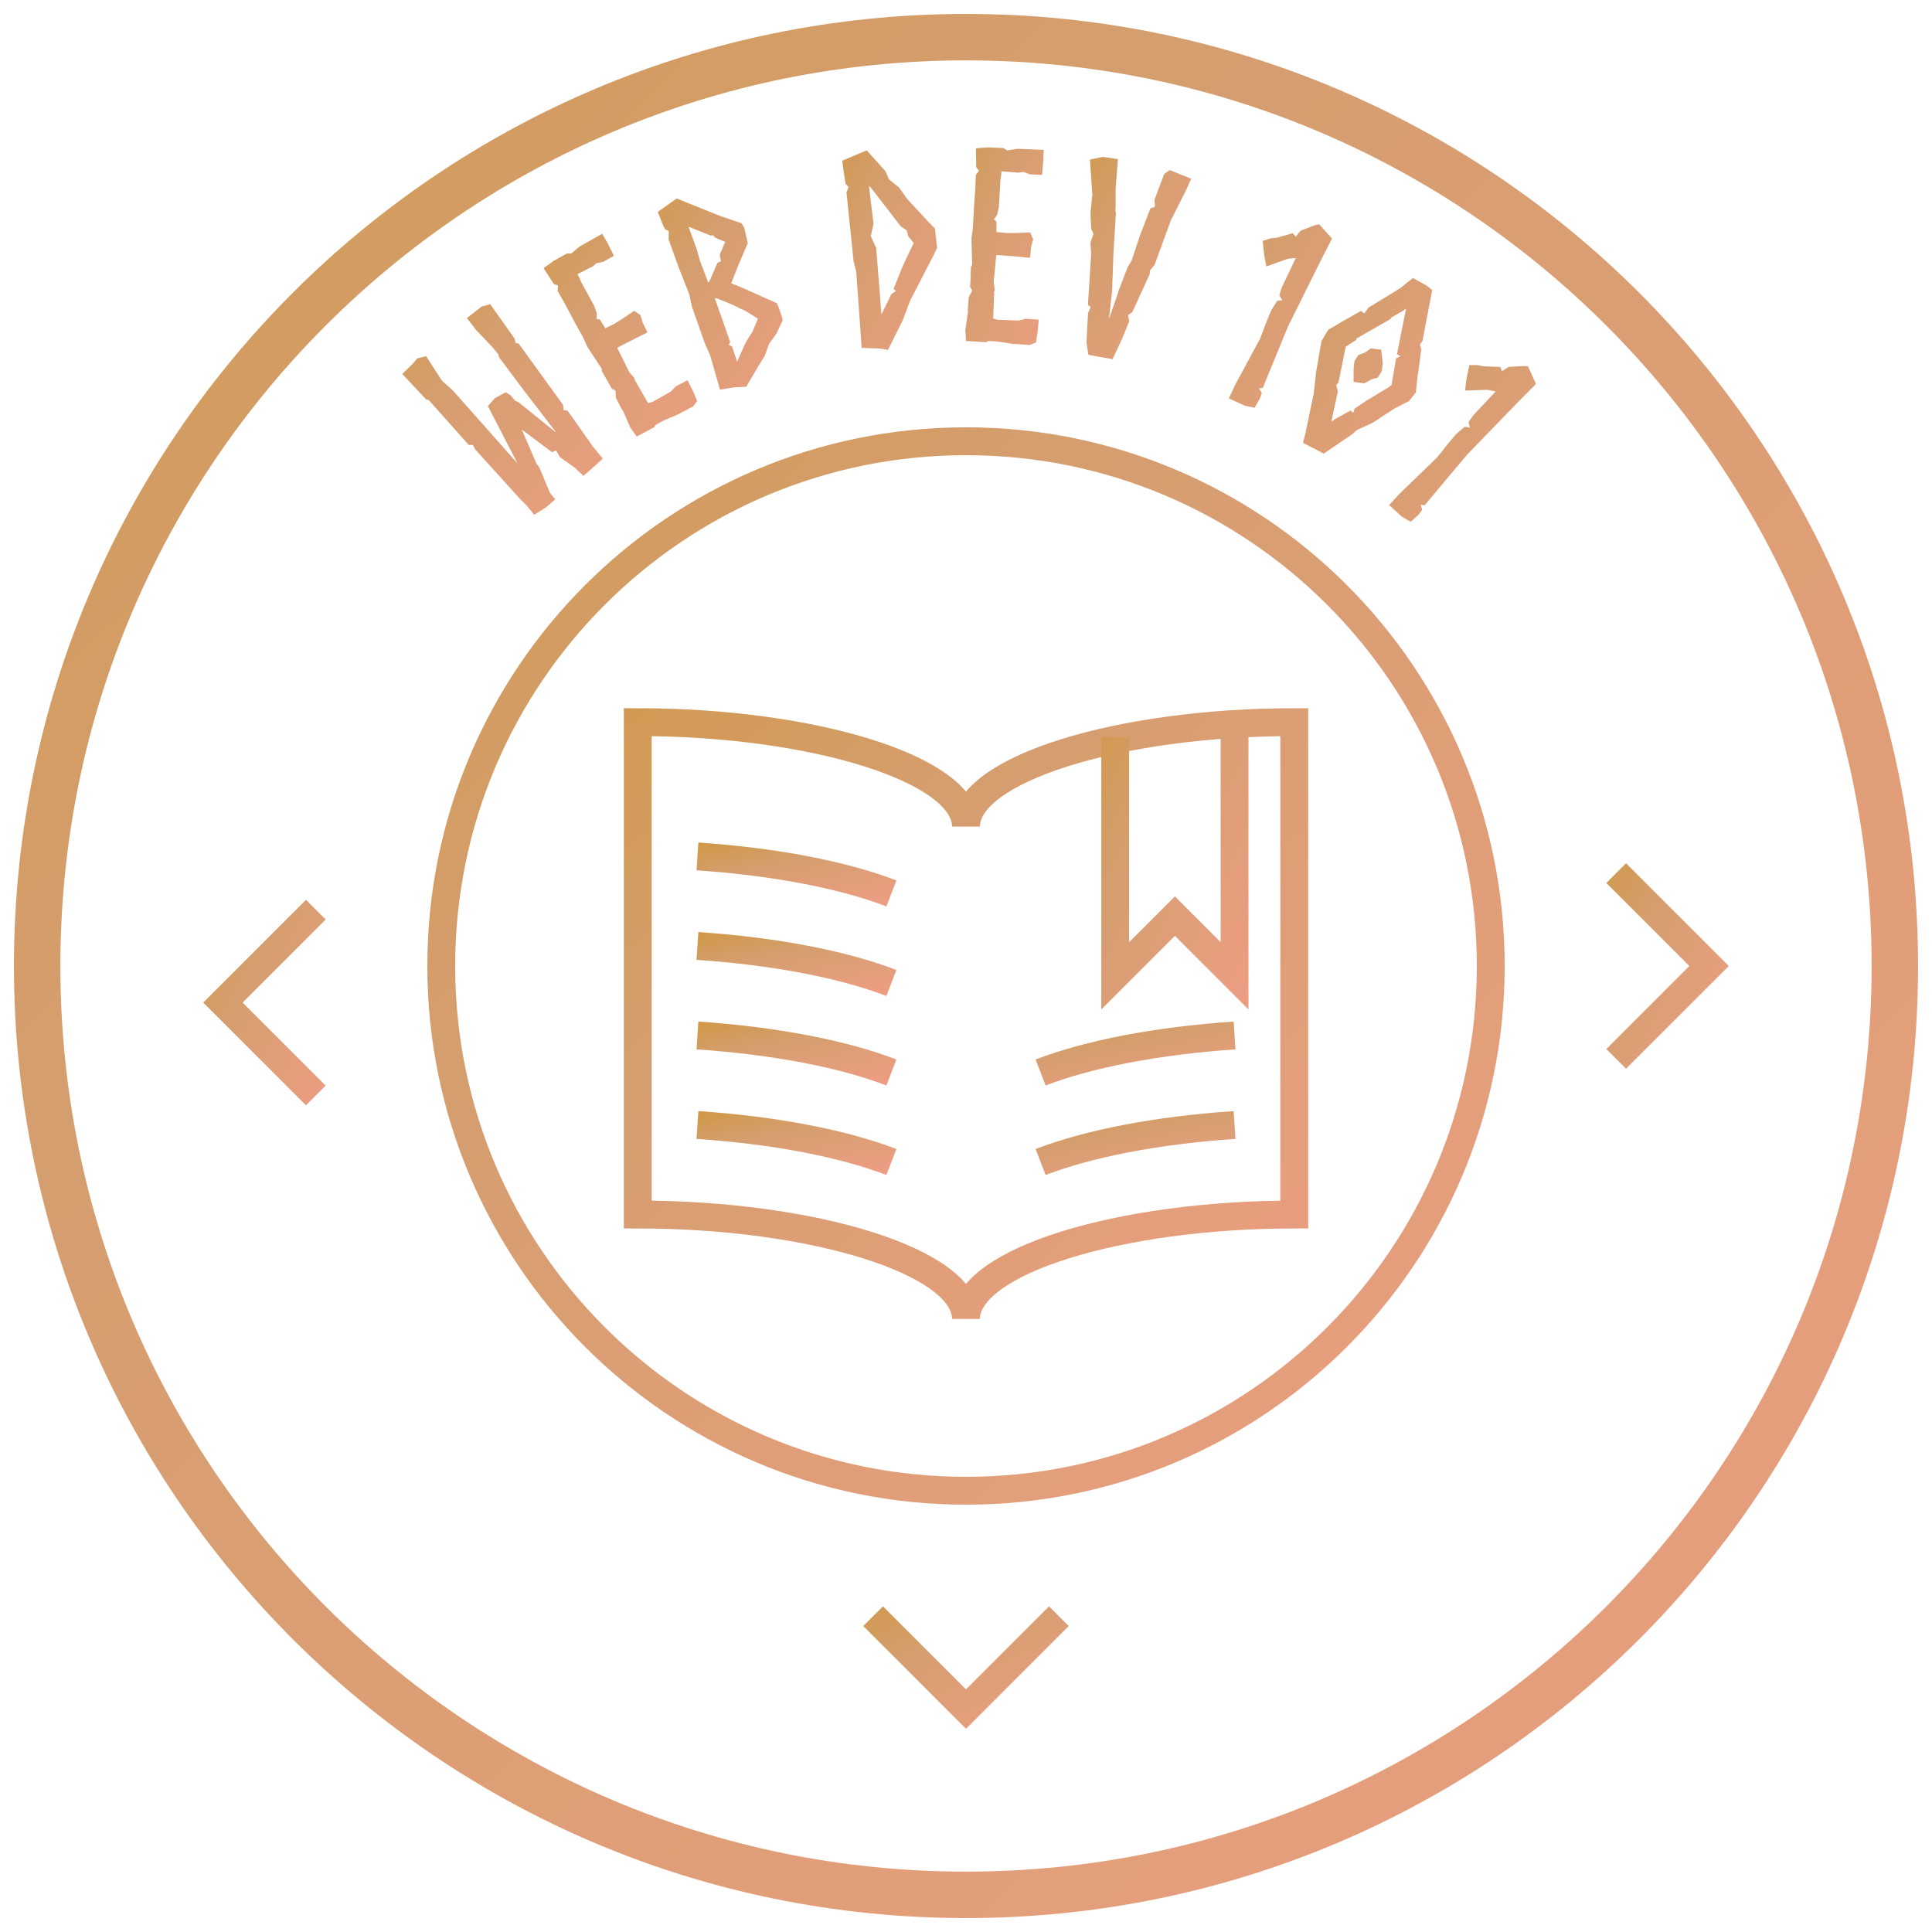
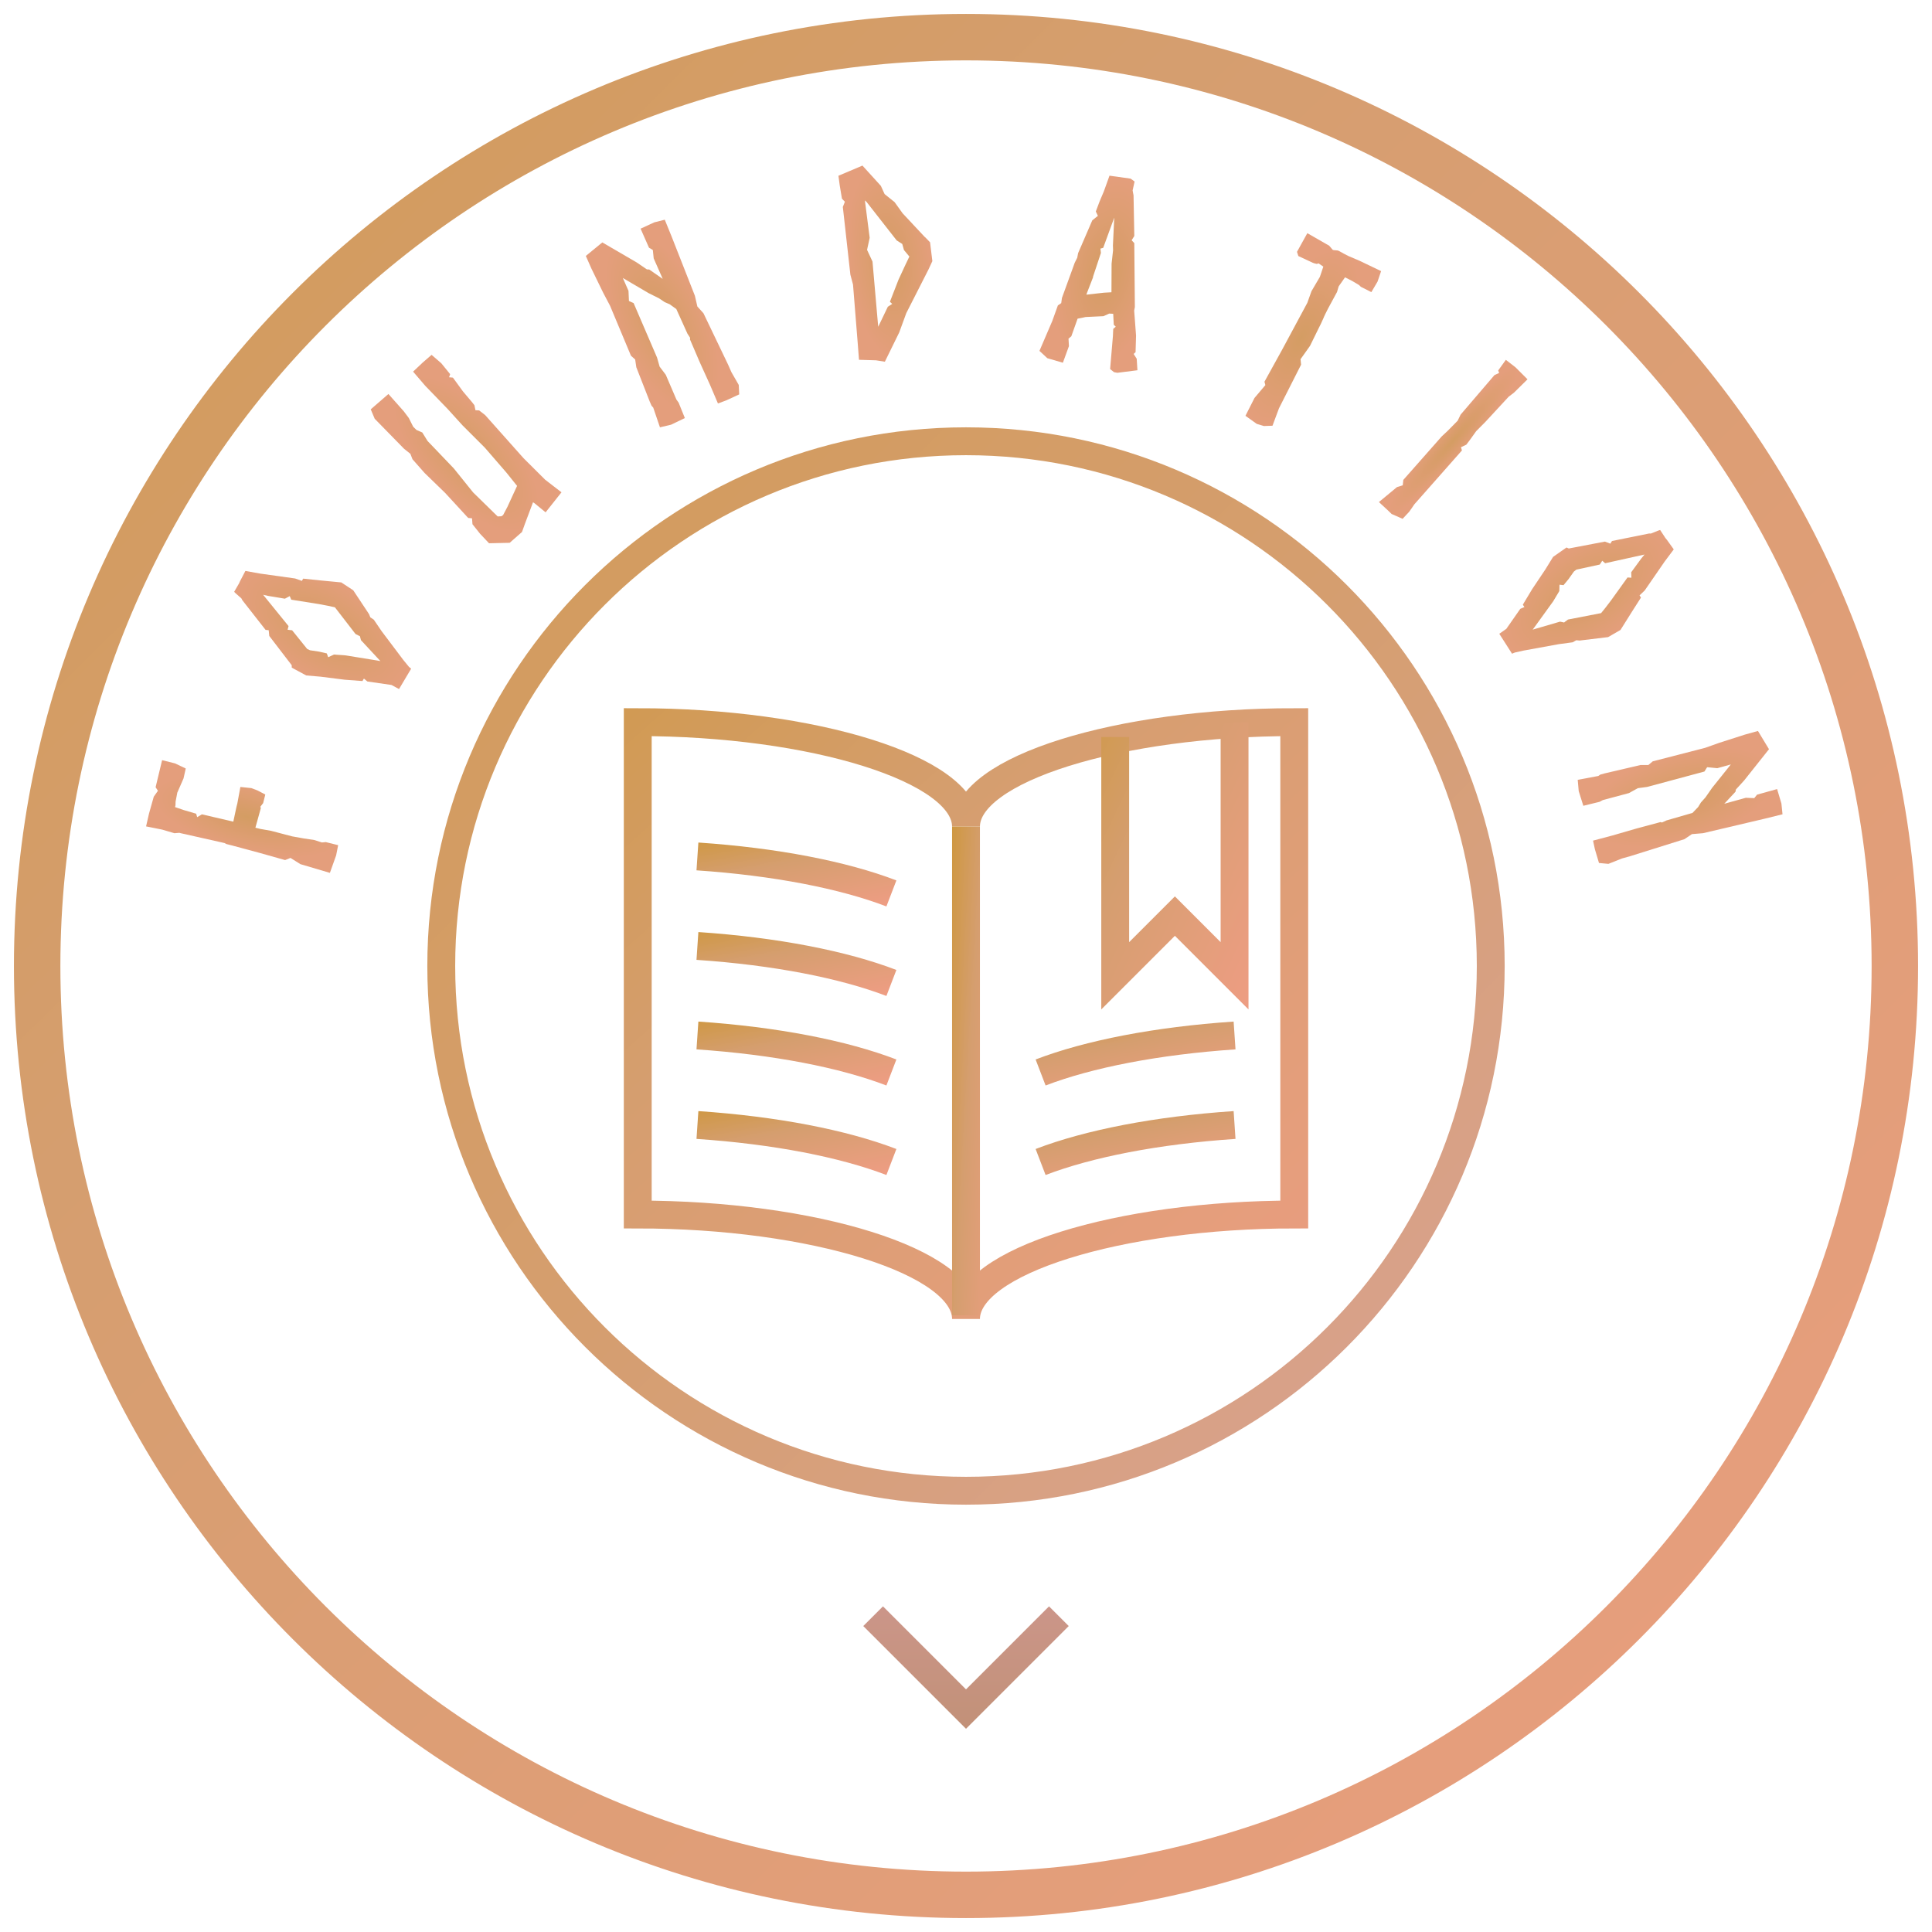
- <svg xmlns="http://www.w3.org/2000/svg" width="100%" height="100%" version="1.1" viewBox="0 0 104 104">
+ <svg xmlns="http://www.w3.org/2000/svg" width="104" height="104" viewBox="0 0 104 104" fill="none">
+   <circle cx="52" cy="52" r="50" stroke="url(#paint0_linear)" stroke-width="2.5" />
+   <circle cx="52" cy="52" r="28.247" stroke="url(#paint1_linear)" stroke-width="1.5" />
+   <path d="M57 87L52 92L47 87" stroke="url(#paint2_linear)" stroke-width="1.5" />
+   <path fill-rule="evenodd" clip-rule="evenodd" d="M52 44.495C52 41.389 60.27 38.873 69.67 38.873V65.377C60.27 65.377 52 67.894 52 71C52 67.894 43.729 65.377 34.33 65.377V38.873C43.729 38.873 52 41.389 52 44.495Z" stroke="url(#paint3_linear)" stroke-width="1.5" />
+   <path d="M52 44.495V70.799" stroke="url(#paint4_linear)" stroke-width="1.5" />
+   <path d="M47.984 48.093C45.398 47.102 41.74 46.386 37.543 46.102" stroke="url(#paint5_linear)" stroke-width="1.5" />
+   <path d="M47.984 52.913C45.398 51.922 41.74 51.205 37.543 50.921" stroke="url(#paint6_linear)" stroke-width="1.5" />
+   <path d="M47.984 57.732C45.398 56.74 41.74 56.024 37.543 55.74" stroke="url(#paint7_linear)" stroke-width="1.5" />
+   <path d="M47.984 62.551C45.398 61.559 41.74 60.843 37.543 60.559" stroke="url(#paint8_linear)" stroke-width="1.5" />
+   <path d="M56.016 57.732C58.603 56.74 62.26 56.024 66.457 55.74" stroke="url(#paint9_linear)" stroke-width="1.5" />
+   <path d="M56.016 62.551C58.603 61.559 62.26 60.843 66.457 60.559" stroke="url(#paint10_linear)" stroke-width="1.5" />
+   <path d="M66.457 38.873V52.527L63.245 49.314L60.032 52.527V39.676" stroke="url(#paint11_linear)" stroke-width="1.5" />
+   <path d="M13.972 45.911L15.347 46.298L15.636 46.182L16.172 46.518L17.758 46.987L18.094 46.046L18.203 45.496L17.537 45.33L17.33 45.35L16.916 45.218L16.332 45.13L15.724 45.021L14.586 44.722L14.006 44.62L13.748 44.556L14.04 43.503L14.016 43.425L14.165 43.232L14.281 42.77L13.86 42.549L13.53 42.424L12.94 42.362L12.777 43.245L12.729 43.435L12.559 44.23L10.868 43.836L10.614 43.989L10.559 43.802L9.901 43.609L9.422 43.446L9.446 43.351L9.452 43.151L9.544 42.668L9.88 41.901L9.999 41.368L9.418 41.093L8.726 40.92L8.376 42.377L8.502 42.567L8.277 42.886L8.023 43.789L7.863 44.485L8.729 44.658L9.388 44.852L9.653 44.831L9.734 44.852L12.084 45.381L12.186 45.435L12.498 45.514L13.972 45.911Z" fill="url(#paint12_diamond)" />
+   <path d="M12.917 31.293L12.865 31.409L12.605 31.857L12.676 31.93L12.997 32.214L13.041 32.304L14.296 33.907L14.464 33.924L14.495 34.233L15.702 35.808L15.706 35.94L16.483 36.359L17.269 36.427L18.551 36.589L19.512 36.661L19.59 36.528L19.775 36.684L21.074 36.872L21.48 37.092L22.132 35.997L22.013 35.896L21.71 35.525L20.54 33.972L20.121 33.356L19.934 33.231L19.869 33.064L19.015 31.775L18.371 31.352L17.236 31.243L16.32 31.148L16.249 31.269L15.887 31.14L14.015 30.878L13.209 30.734L12.917 31.293ZM20.316 35.557L18.614 35.281L17.977 35.235L17.667 35.379L17.592 35.173L17.177 35.078L16.687 35.004L16.534 34.932L15.725 33.928L15.482 33.9L15.532 33.702L14.164 32.017L14.436 32.078L15.336 32.228L15.596 32.088L15.678 32.281L17.175 32.519L17.671 32.613L18.029 32.692L19.138 34.129L19.363 34.243L19.37 34.231L19.431 34.461L20.477 35.586L20.316 35.557Z" fill="url(#paint13_diamond)" />
+   <path d="M25.202 27.881L25.409 27.901L25.433 28.219L25.844 28.735L26.325 29.244L27.436 29.219L28.099 28.637L28.271 28.159L28.692 27.04L28.779 27.094L29.37 27.579L30.225 26.501L29.346 25.823L28.184 24.666L26.117 22.345L25.792 22.092L25.594 22.082L25.538 21.812L25.417 21.657L24.92 21.068L24.381 20.328L24.174 20.308L24.232 20.142L23.755 19.554L23.232 19.102L22.746 19.524L22.237 20.005L22.884 20.76L24.11 22.029L24.891 22.89L26.1 24.099L27.264 25.444L27.834 26.156L27.312 27.29L27.083 27.725L26.991 27.79L26.792 27.8L26.64 27.654L25.467 26.506L24.43 25.217L23.704 24.458L23.346 24.083L23.016 23.74L22.731 23.28L22.42 23.146L22.241 22.969L22.006 22.501L21.736 22.141L20.909 21.209L19.957 22.035L20.17 22.541L21.747 24.154L22.09 24.428L22.204 24.721L22.862 25.467L23.96 26.532L25.202 27.881Z" fill="url(#paint14_diamond)" />
+   <path d="M39.374 20.037L39.193 19.627L37.867 16.861L37.54 16.5L37.405 15.917L36.144 12.709L35.785 11.827L35.221 11.969L34.483 12.309L34.935 13.334L35.142 13.457L35.189 13.911L35.675 15.012L34.947 14.507L34.822 14.501L34.276 14.129L32.423 13.049L31.535 13.777L31.829 14.443L32.467 15.753L32.84 16.461L33.964 19.148L34.192 19.353L34.253 19.77L34.978 21.623L35.074 21.841L35.163 21.939L35.525 23.003L36.121 22.863L36.866 22.504L36.53 21.673L36.413 21.511L35.838 20.173L35.508 19.737L35.369 19.247L34.107 16.315L33.88 16.216L33.856 16.196L33.832 15.656L33.527 14.964L34.063 15.279L34.911 15.777L35.48 16.062L35.783 16.265L36.047 16.378L36.405 16.634L37.005 17.96L37.151 18.187L37.14 18.268L37.67 19.503L38.219 20.714L38.647 21.719L39.093 21.553L39.792 21.23L39.767 20.721L39.374 20.037Z" fill="url(#paint15_diamond)" />
+   <path d="M48.405 17.896L48.786 16.855L49.983 14.502L50.189 14.057L50.066 13.043L49.781 12.749L49.798 12.776L48.589 11.483L48.158 10.882L47.618 10.447L47.416 10.004L46.426 8.914L45.712 9.216L45.133 9.461L45.202 9.975L45.322 10.694L45.48 10.86L45.37 11.14L45.776 14.785L45.918 15.319L46.169 18.446L46.168 18.432L46.24 19.368L47.159 19.396L47.632 19.472L48.405 17.896ZM46.815 12.801L46.557 10.787L46.651 10.875L48.267 12.94L48.569 13.133L48.661 13.461L48.952 13.81L48.745 14.241L48.367 15.056L47.904 16.246L48.029 16.359L47.792 16.512L47.286 17.566L47.275 17.595L47.208 16.842L46.967 14.08L46.674 13.45L46.815 12.801Z" fill="url(#paint16_diamond)" />
+   <path d="M59.93 17.006L59.954 17.481L60.062 17.587L59.926 17.704L59.908 18.099L59.758 19.866L59.968 20.034L60.147 20.068L61.228 19.931L61.189 19.311L61.024 19.052L61.128 18.958L61.154 18.065L61.053 16.721L61.09 16.528L61.059 13.088L60.917 12.933L61.06 12.703L61.019 10.515L60.99 10.367L60.97 10.25L61.075 9.771L60.862 9.616L59.724 9.457L59.422 10.298L59.188 10.852L58.988 11.384L59.1 11.619L58.798 11.861L58.035 13.626L57.988 13.873L57.851 14.146L57.76 14.4L57.164 16.04L57.126 16.317L56.946 16.44L56.644 17.28L55.954 18.888L56.378 19.282L57.215 19.526L57.541 18.633L57.518 18.23L57.67 18.102L58.007 17.154L58.303 17.096L58.437 17.065L59.401 17.02L59.712 16.879L59.726 16.882L59.924 16.891L59.93 17.006ZM59.263 13.616L59.236 13.383L59.386 13.341L59.98 11.715L59.909 13.212L59.917 13.47L59.837 14.195L59.83 15.733L59.426 15.756L58.48 15.862L58.512 15.768L58.847 14.905L58.831 14.917L59.263 13.616Z" fill="url(#paint17_diamond)" />
+   <path d="M73.184 14.037L72.59 13.784C72.415 13.695 72.253 13.613 72.072 13.506C71.972 13.455 71.815 13.486 71.74 13.448L71.553 13.228L70.374 12.552L69.817 13.557L69.891 13.783L70.666 14.144C70.704 14.162 70.785 14.188 70.885 14.207L70.979 14.177L71.235 14.353L71.05 14.903L70.596 15.677L70.373 16.302L69.021 18.818L68.066 20.548L68.115 20.73L67.53 21.422L67.043 22.383L67.654 22.819L68.035 22.933L68.499 22.917L68.848 21.979L70.037 19.631L70.007 19.318L70.026 19.312L70.518 18.619L70.993 17.651L71.1 17.439C71.144 17.352 71.189 17.233 71.239 17.133C71.265 17.052 71.423 16.739 71.48 16.627L71.973 15.716L72.062 15.415L72.403 14.929L72.79 15.125L73.152 15.34L73.258 15.44L73.82 15.725L74.155 15.157L74.345 14.594L73.184 14.037Z" fill="url(#paint18_diamond)" />
+   <path d="M78.467 22.646L77.926 23.195L77.607 23.493L75.875 25.455L75.541 25.833L75.51 26.123L75.198 26.222L74.227 27.026L74.7 27.463L74.911 27.668L75.503 27.928L75.856 27.549L76.011 27.331L76.129 27.155L78.696 24.248L78.645 24.073L78.934 23.936L79.145 23.655L79.464 23.209L79.968 22.701L81.213 21.354L81.497 21.138L82.226 20.418L81.581 19.774L81.06 19.37L80.649 19.941L80.697 20.077L80.447 20.192L78.625 22.319L78.467 22.646Z" fill="url(#paint19_diamond)" />
+   <path d="M89.731 29.061L89.65 28.963L89.366 28.53L89.269 28.56L88.871 28.72L88.77 28.719L86.775 29.122L86.684 29.265L86.394 29.154L84.446 29.526L84.326 29.471L83.603 29.977L83.19 30.649L82.471 31.723L81.974 32.55L82.059 32.678L81.837 32.774L81.086 33.851L80.707 34.116L81.393 35.189L81.538 35.128L82.004 35.023L83.918 34.674L84.656 34.575L84.851 34.465L85.03 34.481L86.565 34.296L87.232 33.91L87.838 32.944L88.334 32.167L88.257 32.05L88.535 31.785L89.608 30.229L90.099 29.573L89.731 29.061ZM82.601 33.763L83.611 32.365L83.938 31.817L83.948 31.475L84.165 31.5L84.436 31.172L84.723 30.767L84.856 30.663L86.116 30.39L86.25 30.185L86.404 30.319L88.524 29.851L88.348 30.067L87.809 30.804L87.819 31.099L87.609 31.086L86.725 32.317L86.419 32.718L86.188 33.004L84.406 33.35L84.203 33.5L84.211 33.512L83.978 33.463L82.503 33.894L82.601 33.763Z" fill="url(#paint20_diamond)" />
+   <path d="M87.314 46.211L87.746 46.091L90.673 45.173L91.077 44.901L91.674 44.851L95.029 44.062L95.953 43.833L95.894 43.254L95.662 42.476L94.583 42.776L94.432 42.964L93.977 42.945L92.817 43.268L93.421 42.62L93.445 42.498L93.89 42.01L95.225 40.33L94.631 39.348L93.93 39.543L92.542 39.988L91.788 40.256L88.968 40.983L88.732 41.18L88.311 41.181L86.374 41.633L86.144 41.697L86.034 41.772L84.929 41.978L84.983 42.588L85.231 43.376L86.102 43.163L86.279 43.069L87.686 42.692L88.165 42.428L88.669 42.36L91.751 41.531L91.881 41.32L91.905 41.299L92.443 41.352L93.171 41.15L92.783 41.636L92.168 42.403L91.805 42.925L91.561 43.197L91.412 43.442L91.108 43.759L89.709 44.163L89.464 44.275L89.385 44.253L88.087 44.601L86.809 44.971L85.754 45.251L85.854 45.717L86.074 46.455L86.582 46.502L87.314 46.211Z" fill="url(#paint21_diamond)" />
  <defs>
-     <linearGradient id="linearGradient-1" x1="-37.162%" x2="137.667%" y1="-20.658%" y2="156.533%">
-       <stop offset="0%" stop-color="#CE973D" />
-       <stop offset="33.966%" stop-color="#D59E6F" />
-       <stop offset="100%" stop-color="#F89D8B" />
+     <linearGradient id="paint0_linear" x1="-123.758" y1="68.756" x2="51.071" y2="245.948" gradientUnits="userSpaceOnUse">
+       <stop stop-color="#CE973D" />
+       <stop offset="0.34" stop-color="#D59E6F" />
+       <stop offset="1" stop-color="#F89D8B" />
    </linearGradient>
+     <linearGradient id="paint1_linear" x1="-95.186" y1="61.912" x2="63.398" y2="220.496" gradientUnits="userSpaceOnUse">
+       <stop stop-color="#CE973D" />
+       <stop offset="0.43" stop-color="#D59E6F" />
+       <stop offset="1" stop-color="#E4ADDF" />
+     </linearGradient>
+     <linearGradient id="paint2_linear" x1="78.618" y1="112" x2="78.618" y2="84.5" gradientUnits="userSpaceOnUse">
+       <stop stop-color="#A78347" />
+       <stop offset="1" stop-color="#CE978E" />
+     </linearGradient>
+     <linearGradient id="paint3_linear" x1="-10.113" y1="60.32" x2="45.729" y2="122.576" gradientUnits="userSpaceOnUse">
+       <stop stop-color="#CE973D" />
+       <stop offset="0.34" stop-color="#D59E6F" />
+       <stop offset="1" stop-color="#F89D8B" />
+     </linearGradient>
+     <linearGradient id="paint4_linear" x1="50.114" y1="62.055" x2="55.412" y2="62.361" gradientUnits="userSpaceOnUse">
+       <stop stop-color="#CE973D" />
+       <stop offset="0.34" stop-color="#D59E6F" />
+       <stop offset="1" stop-color="#F89D8B" />
+     </linearGradient>
+     <linearGradient id="paint5_linear" x1="24.413" y1="47.431" x2="25.679" y2="54.159" gradientUnits="userSpaceOnUse">
+       <stop stop-color="#CE973D" />
+       <stop offset="0.34" stop-color="#D59E6F" />
+       <stop offset="1" stop-color="#F89D8B" />
+     </linearGradient>
+     <linearGradient id="paint6_linear" x1="24.413" y1="52.25" x2="25.678" y2="58.976" gradientUnits="userSpaceOnUse">
+       <stop stop-color="#CE973D" />
+       <stop offset="0.34" stop-color="#D59E6F" />
+       <stop offset="1" stop-color="#F89D8B" />
+     </linearGradient>
+     <linearGradient id="paint7_linear" x1="24.413" y1="57.07" x2="25.679" y2="63.797" gradientUnits="userSpaceOnUse">
+       <stop stop-color="#CE973D" />
+       <stop offset="0.34" stop-color="#D59E6F" />
+       <stop offset="1" stop-color="#F89D8B" />
+     </linearGradient>
+     <linearGradient id="paint8_linear" x1="24.413" y1="61.889" x2="25.679" y2="68.616" gradientUnits="userSpaceOnUse">
+       <stop stop-color="#CE973D" />
+       <stop offset="0.34" stop-color="#D59E6F" />
+       <stop offset="1" stop-color="#F89D8B" />
+     </linearGradient>
+     <linearGradient id="paint9_linear" x1="42.886" y1="57.07" x2="44.152" y2="63.797" gradientUnits="userSpaceOnUse">
+       <stop stop-color="#CE973D" />
+       <stop offset="0.34" stop-color="#D59E6F" />
+       <stop offset="1" stop-color="#F89D8B" />
+     </linearGradient>
+     <linearGradient id="paint10_linear" x1="42.886" y1="61.889" x2="44.152" y2="68.616" gradientUnits="userSpaceOnUse">
+       <stop stop-color="#CE973D" />
+       <stop offset="0.34" stop-color="#D59E6F" />
+       <stop offset="1" stop-color="#F89D8B" />
+     </linearGradient>
+     <linearGradient id="paint11_linear" x1="51.952" y1="47.988" x2="70.504" y2="56.836" gradientUnits="userSpaceOnUse">
+       <stop stop-color="#CE973D" />
+       <stop offset="0.34" stop-color="#D59E6F" />
+       <stop offset="1" stop-color="#F89D8B" />
+     </linearGradient>
+     <radialGradient id="paint12_diamond" cx="0" cy="0" r="1" gradientUnits="userSpaceOnUse" gradientTransform="translate(13.2893 43.9652) rotate(14.0319) scale(5.166 1.848)">
+       <stop stop-color="#D49D63" />
+       <stop offset="1" stop-color="#E49E7C" />
+     </radialGradient>
+     <radialGradient id="paint13_diamond" cx="0" cy="0" r="1" gradientUnits="userSpaceOnUse" gradientTransform="translate(17.3893 33.8497) rotate(30.1464) scale(5.18 2.653)">
+       <stop stop-color="#D49D63" />
+       <stop offset="1" stop-color="#E49E7C" />
+     </radialGradient>
+     <radialGradient id="paint14_diamond" cx="0" cy="0" r="1" gradientUnits="userSpaceOnUse" gradientTransform="translate(25.0989 24.4117) rotate(47.7955) scale(5.215 2.394)">
+       <stop stop-color="#D49D63" />
+       <stop offset="1" stop-color="#E49E7C" />
+     </radialGradient>
+     <radialGradient id="paint15_diamond" cx="0" cy="0" r="1" gradientUnits="userSpaceOnUse" gradientTransform="translate(35.6557 17.3462) rotate(66.212) scale(5.236 2.401)">
+       <stop stop-color="#D49D63" />
+       <stop offset="1" stop-color="#E49E7C" />
+     </radialGradient>
+     <radialGradient id="paint16_diamond" cx="0" cy="0" r="1" gradientUnits="userSpaceOnUse" gradientTransform="translate(47.9125 14.0978) rotate(83.8612) scale(5.313 2.268)">
+       <stop stop-color="#D49D63" />
+       <stop offset="1" stop-color="#E49E7C" />
+     </radialGradient>
+     <radialGradient id="paint17_diamond" cx="0" cy="0" r="1" gradientUnits="userSpaceOnUse" gradientTransform="translate(59.4925 14.6574) rotate(100.743) scale(5.208 2.688)">
+       <stop stop-color="#D49D63" />
+       <stop offset="1" stop-color="#E49E7C" />
+     </radialGradient>
+     <radialGradient id="paint18_diamond" cx="0" cy="0" r="1" gradientUnits="userSpaceOnUse" gradientTransform="translate(70.038 18.2038) rotate(116.857) scale(5.194 2.296)">
+       <stop stop-color="#D49D63" />
+       <stop offset="1" stop-color="#E49E7C" />
+     </radialGradient>
+     <radialGradient id="paint19_diamond" cx="0" cy="0" r="1" gradientUnits="userSpaceOnUse" gradientTransform="translate(78.2357 23.7115) rotate(131.437) scale(5.166 0.812)">
+       <stop stop-color="#D49D63" />
+       <stop offset="1" stop-color="#E49E7C" />
+     </radialGradient>
+     <radialGradient id="paint20_diamond" cx="0" cy="0" r="1" gradientUnits="userSpaceOnUse" gradientTransform="translate(85.4395 31.9124) rotate(146.784) scale(5.18 2.653)">
+       <stop stop-color="#D49D63" />
+       <stop offset="1" stop-color="#E49E7C" />
+     </radialGradient>
+     <radialGradient id="paint21_diamond" cx="0" cy="0" r="1" gradientUnits="userSpaceOnUse" gradientTransform="translate(90.5093 42.9156) rotate(164.433) scale(5.236 2.401)">
+       <stop stop-color="#D49D63" />
+       <stop offset="1" stop-color="#E49E7C" />
+     </radialGradient>
  </defs>
-   <g id="mockup" fill="none" fill-rule="evenodd" stroke="none" stroke-width="1">
-     <g id="curriculum" transform="translate(-207, -453)">
-       <g id="webdev-101" transform="translate(209, 455)">
-         <circle id="Oval" cx="50" cy="50" r="50" stroke="url(#linearGradient-1)" stroke-width="2.5" />
-         <path id="Shape" fill="url(#linearGradient-1)" d="M27.875,21.195 L27.927,21.28 L25.899,19.642 L25.734,19.576 L25.489,19.281 L25.221,19.116 L24.635,19.437 L24.261,19.859 L25.858,22.945 L23.192,19.935 L23.201,19.946 L22.37,19.012 L21.784,18.483 L20.938,17.174 L20.461,17.293 L20.153,17.66 L20.166,17.631 L19.654,18.131 L20.948,19.511 L21.077,19.533 L23.233,21.951 L23.456,21.951 L23.584,22.195 L24.462,23.165 L26.026,24.893 L26.34,25.204 L26.758,25.707 L27.381,25.318 L27.448,25.263 L27.889,24.878 L27.607,24.539 L27.023,23.141 L26.887,22.977 L26.092,21.125 L27.715,22.343 L27.936,22.252 L28.135,22.604 C28.448,22.824 28.628,22.951 28.95,23.183 L29.404,23.617 L29.899,23.186 L30.453,22.69 L29.863,21.98 L29.846,21.938 L28.814,20.47 L28.554,20.113 L28.335,20.073 L28.311,19.797 L25.916,16.487 L25.747,16.462 L25.708,16.235 L24.389,14.377 L23.932,14.498 L23.134,15.125 L23.62,15.755 L24.494,16.673 L24.829,17.078 L24.865,17.233 C25.288,17.786 25.788,18.479 26.21,19.032 L27.875,21.195 L27.875,21.195 Z" />
-         <polygon id="Shape" fill="url(#linearGradient-1)" points="31.051 11.774 30.694 11.063 30.415 10.584 29.184 11.278 28.752 11.647 28.522 11.644 27.809 12.037 27.263 12.436 27.811 13.286 28.037 13.372 28.015 13.66 28.375 14.289 28.895 15.268 29.401 16.189 29.616 16.671 30.392 17.849 30.396 17.977 30.777 18.643 30.934 18.93 31.129 19.017 31.157 19.424 31.458 20.004 31.546 20.134 31.934 21.023 32.277 21.499 33.221 20.994 33.287 20.877 33.724 20.636 34.478 20.317 35.31 19.875 35.529 19.591 35.327 19.103 35.01 18.466 34.379 18.799 34.12 19.07 33.127 19.634 33.014 19.665 32.888 19.702 32.2 18.507 32.175 18.489 32.151 18.356 31.878 18.036 31.224 16.725 31.424 16.615 32.225 16.206 32.852 15.893 32.596 15.367 32.467 14.953 32.133 14.73 31.53 15.145 31.056 15.438 30.581 15.668 30.289 15.197 30.11 15.165 30.124 14.866 29.982 14.457 29.306 13.223 29.16 12.899 29.085 12.761 29.198 12.699 29.899 12.345 30.078 12.197 30.109 12.164 30.463 12.098 31.051 11.774" />
-         <path id="Shape" fill="url(#linearGradient-1)" d="M38.831,17.694 L39.17,17.151 L39.39,16.529 L39.804,15.944 L40.14,15.22 L39.937,14.599 L39.824,14.322 L37.942,13.483 L37.747,13.402 L37.484,13.299 L37.361,13.252 L37.761,12.235 L38.252,11.094 L38.068,10.269 L37.919,10.02 L36.752,9.621 L34.426,8.684 L33.41,9.408 L33.706,10.162 L33.816,10.35 L33.998,10.436 L33.992,10.891 L34.547,12.428 L35.105,13.845 L35.241,14.491 L35.948,16.503 L36.223,17.113 L36.757,18.976 L37.543,18.847 L38.169,18.82 L38.831,17.694 Z M36.622,14.074 L37.416,14.395 L37.855,14.616 L38.105,14.723 L38.801,15.154 L38.488,15.899 L38.364,16.064 L38.11,16.502 L37.679,17.471 L37.405,16.648 L37.224,16.561 L37.307,16.41 L36.473,14.037 L36.622,14.074 L36.622,14.074 Z M35.7,12.094 L35.495,11.382 L35.066,10.206 L36.264,10.685 L36.376,10.661 L36.499,10.797 L37.048,11.025 L37.035,11.03 L36.743,11.707 L36.807,12.062 L36.615,12.16 L36.206,13.105 L36.127,13.224 L35.7,12.094 Z" />
-         <path id="Shape" fill="url(#linearGradient-1)" d="M46.598,15.236 L46.994,14.179 L48.231,11.788 L48.444,11.336 L48.328,10.303 L48.04,10.005 L48.057,10.031 L46.838,8.714 L46.404,8.101 L45.859,7.657 L45.657,7.206 L44.659,6.095 L43.931,6.399 L43.339,6.647 L43.406,7.17 L43.521,7.902 L43.681,8.072 L43.566,8.355 L43.949,12.065 L44.089,12.608 L44.319,15.79 L44.318,15.776 L44.383,16.728 L45.318,16.759 L45.797,16.837 L46.598,15.236 L46.598,15.236 Z M45.023,10.049 L44.776,8 L44.871,8.09 L46.498,10.195 L46.804,10.392 L46.895,10.726 L47.188,11.082 L46.974,11.519 L46.583,12.347 L46.102,13.556 L46.228,13.672 L45.986,13.826 L45.462,14.898 L45.45,14.928 L45.389,14.161 L45.166,11.351 L44.874,10.709 L45.023,10.049 L45.023,10.049 Z" />
-         <polygon id="Shape" fill="url(#linearGradient-1)" points="54.092 7.416 54.165 6.621 54.181 6.066 52.773 6.01 52.212 6.096 52.019 5.972 51.209 5.931 50.535 5.984 50.55 6.997 50.697 7.189 50.527 7.423 50.501 8.149 50.425 9.258 50.367 10.311 50.294 10.835 50.331 12.249 50.267 12.36 50.239 13.129 50.221 13.456 50.339 13.633 50.148 13.994 50.097 14.648 50.103 14.805 49.964 15.768 50.002 16.355 51.069 16.422 51.186 16.357 51.684 16.381 52.489 16.508 53.427 16.569 53.762 16.442 53.849 15.919 53.916 15.21 53.206 15.159 52.844 15.255 51.706 15.213 51.593 15.179 51.467 15.144 51.516 13.763 51.502 13.734 51.553 13.608 51.49 13.191 51.629 11.729 51.856 11.741 52.75 11.813 53.446 11.877 53.506 11.295 53.615 10.873 53.45 10.508 52.721 10.543 52.164 10.543 51.64 10.489 51.642 9.932 51.507 9.812 51.677 9.563 51.772 9.14 51.85 7.732 51.898 7.378 51.907 7.221 52.035 7.228 52.816 7.295 53.045 7.264 53.089 7.252 53.424 7.383 54.092 7.416" />
-         <path id="Shape" fill="url(#linearGradient-1)" d="M57.939,11.585 L58.072,9.441 L58.028,9.315 L58.053,9.262 L58.053,8.197 L58.178,6.562 L57.358,6.446 L56.672,6.591 L56.8,8.47 L56.704,9.441 C56.705,9.704 56.721,10.027 56.744,10.324 L56.859,10.597 L56.7,11.058 L56.734,11.634 L56.743,11.592 L56.564,14.412 L56.712,14.53 L56.57,14.85 L56.486,16.436 L56.588,17.099 L57.148,17.203 L57.891,17.333 L58.411,16.22 L58.791,15.28 L58.716,14.957 L58.953,14.805 L59.876,12.785 L59.894,12.701 C59.9,12.674 59.898,12.615 59.901,12.601 C59.893,12.57 59.887,12.598 59.893,12.57 L60.15,12.261 L60.981,9.989 C61.029,9.838 61.081,9.733 61.151,9.617 L61.379,9.169 C61.513,8.892 61.666,8.589 61.791,8.354 L62.125,7.623 L60.96,7.156 L60.666,7.37 L60.141,8.774 L60.172,9.028 L60.165,9.129 L59.925,9.224 L59.358,10.692 L58.923,12.013 L58.693,12.402 L58.182,13.736 L58.199,13.725 L57.69,15.191 L57.865,13.653 L57.939,11.585 L57.939,11.585 Z" />
-         <path id="Shape" fill="url(#linearGradient-1)" d="M66.867,13.896 L67.028,14.157 L66.743,14.2 L66.422,14.729 L66.24,15.162 C66.086,15.531 65.977,15.873 65.823,16.243 L64.478,18.735 L64.151,19.449 L65.005,19.837 L65.532,19.95 L65.822,19.454 L65.926,19.157 L65.772,18.915 L65.981,18.869 L67.331,15.579 L69.111,11.998 L69.704,10.841 L69.008,10.072 L68.781,10.125 L68.025,10.409 L67.749,10.739 L67.584,10.554 L66.757,10.79 L66.376,10.836 L65.972,10.967 L66.056,11.773 L66.171,12.342 L67.311,11.934 L67.756,11.886 L67.005,13.457 L66.867,13.896 L66.867,13.896 Z" />
-         <path id="Shape" fill="url(#linearGradient-1)" d="M74.058,12.967 L73.365,13.515 L72.98,13.757 L71.675,14.55 L71.441,14.874 L71.26,14.736 L70.289,15.288 L69.496,15.754 L69.133,16.37 L68.847,18.017 L68.705,19.297 L68.694,19.289 L68.328,21.055 L68.251,21.398 L68.141,21.84 L69.26,22.418 L70.81,21.36 L71.037,21.15 L71.904,20.752 L73.042,20.002 L73.014,20.017 L73.854,19.583 L74.216,19.121 L74.325,18.094 L74.337,18.102 L74.507,16.806 L74.436,16.553 L74.572,16.352 L75.097,13.611 L74.772,13.358 L74.058,12.967 L74.058,12.967 Z M70.018,19.076 L69.929,18.724 L70.048,18.598 L70.442,16.663 L70.99,16.308 L71.034,16.216 L72.845,15.178 L72.909,15.084 L73.492,14.752 L73.689,14.61 L73.201,17.067 L73.386,17.173 L73.153,17.291 L72.931,18.587 L72.915,18.713 L72.764,18.836 L71.579,19.555 L71.587,19.543 L70.925,19.992 L70.837,20.226 L70.699,20.099 L69.882,20.549 L69.665,20.695 L70.018,19.076 L70.018,19.076 Z M71.48,16.979 L71.115,17.113 L70.912,17.441 L70.867,17.788 L70.862,18.559 L71.442,18.638 L71.692,18.496 L71.811,18.421 L72.163,18.33 L72.382,17.979 L72.432,17.548 L72.353,16.826 L71.785,16.754 L71.48,16.979 L71.48,16.979 Z" />
-         <path id="Shape" fill="url(#linearGradient-1)" d="M77.053,20.719 L77.127,21.017 L76.843,20.971 L76.376,21.378 L76.07,21.736 C75.811,22.042 75.603,22.334 75.344,22.64 L73.306,24.608 L72.778,25.189 L73.472,25.82 L73.938,26.088 L74.364,25.704 L74.554,25.452 L74.481,25.174 L74.694,25.193 L76.981,22.466 L79.765,19.593 L80.681,18.67 L80.255,17.724 L80.022,17.706 L79.218,17.747 L78.855,17.977 L78.754,17.75 L77.895,17.723 L77.519,17.651 L77.096,17.652 L76.93,18.447 L76.865,19.025 L78.073,18.983 L78.511,19.073 L77.318,20.343 L77.053,20.719 L77.053,20.719 Z" />
-         <circle id="Oval" cx="50" cy="50" r="28.247" stroke="url(#linearGradient-1)" stroke-width="1.5" />
-         <polyline id="Shape" stroke="url(#linearGradient-1)" stroke-width="1.5" points="15 46.968 10 51.968 15 56.968" />
-         <polyline id="Shape" stroke="url(#linearGradient-1)" stroke-width="1.5" points="85 45 90 50 85 55" />
-         <polyline id="Shape" stroke="url(#linearGradient-1)" stroke-width="1.5" points="55 85 50 90 45 85" />
-         <path id="Shape" stroke="url(#linearGradient-1)" stroke-width="1.5" d="M50,42.495 C50,39.389 58.27,36.873 67.67,36.873 L67.67,63.377 C58.27,63.377 50,65.894 50,69 C50,65.894 41.729,63.377 32.33,63.377 L32.33,36.873 C41.729,36.873 50,39.389 50,42.495 Z" />
-         <path id="Shape" stroke="url(#linearGradient-1)" stroke-width="1.5" d="M50,42.495 L50,68.799" />
-         <path id="Shape" stroke="url(#linearGradient-1)" stroke-width="1.5" d="M45.984,46.093 C43.398,45.102 39.74,44.386 35.543,44.102" />
-         <path id="Shape" stroke="url(#linearGradient-1)" stroke-width="1.5" d="M45.984,50.913 C43.398,49.922 39.74,49.205 35.543,48.921" />
-         <path id="Shape" stroke="url(#linearGradient-1)" stroke-width="1.5" d="M45.984,55.732 C43.398,54.74 39.74,54.024 35.543,53.74" />
-         <path id="Shape" stroke="url(#linearGradient-1)" stroke-width="1.5" d="M45.984,60.551 C43.398,59.559 39.74,58.843 35.543,58.559" />
-         <path id="Shape" stroke="url(#linearGradient-1)" stroke-width="1.5" d="M54.016,55.732 C56.603,54.74 60.26,54.024 64.457,53.74" />
-         <path id="Shape" stroke="url(#linearGradient-1)" stroke-width="1.5" d="M54.016,60.551 C56.603,59.559 60.26,58.843 64.457,58.559" />
-         <polyline id="Shape" stroke="url(#linearGradient-1)" stroke-width="1.5" points="64.457 36.873 64.457 50.527 61.245 47.314 58.032 50.527 58.032 37.676" />
-       </g>
-     </g>
-   </g>
</svg>
